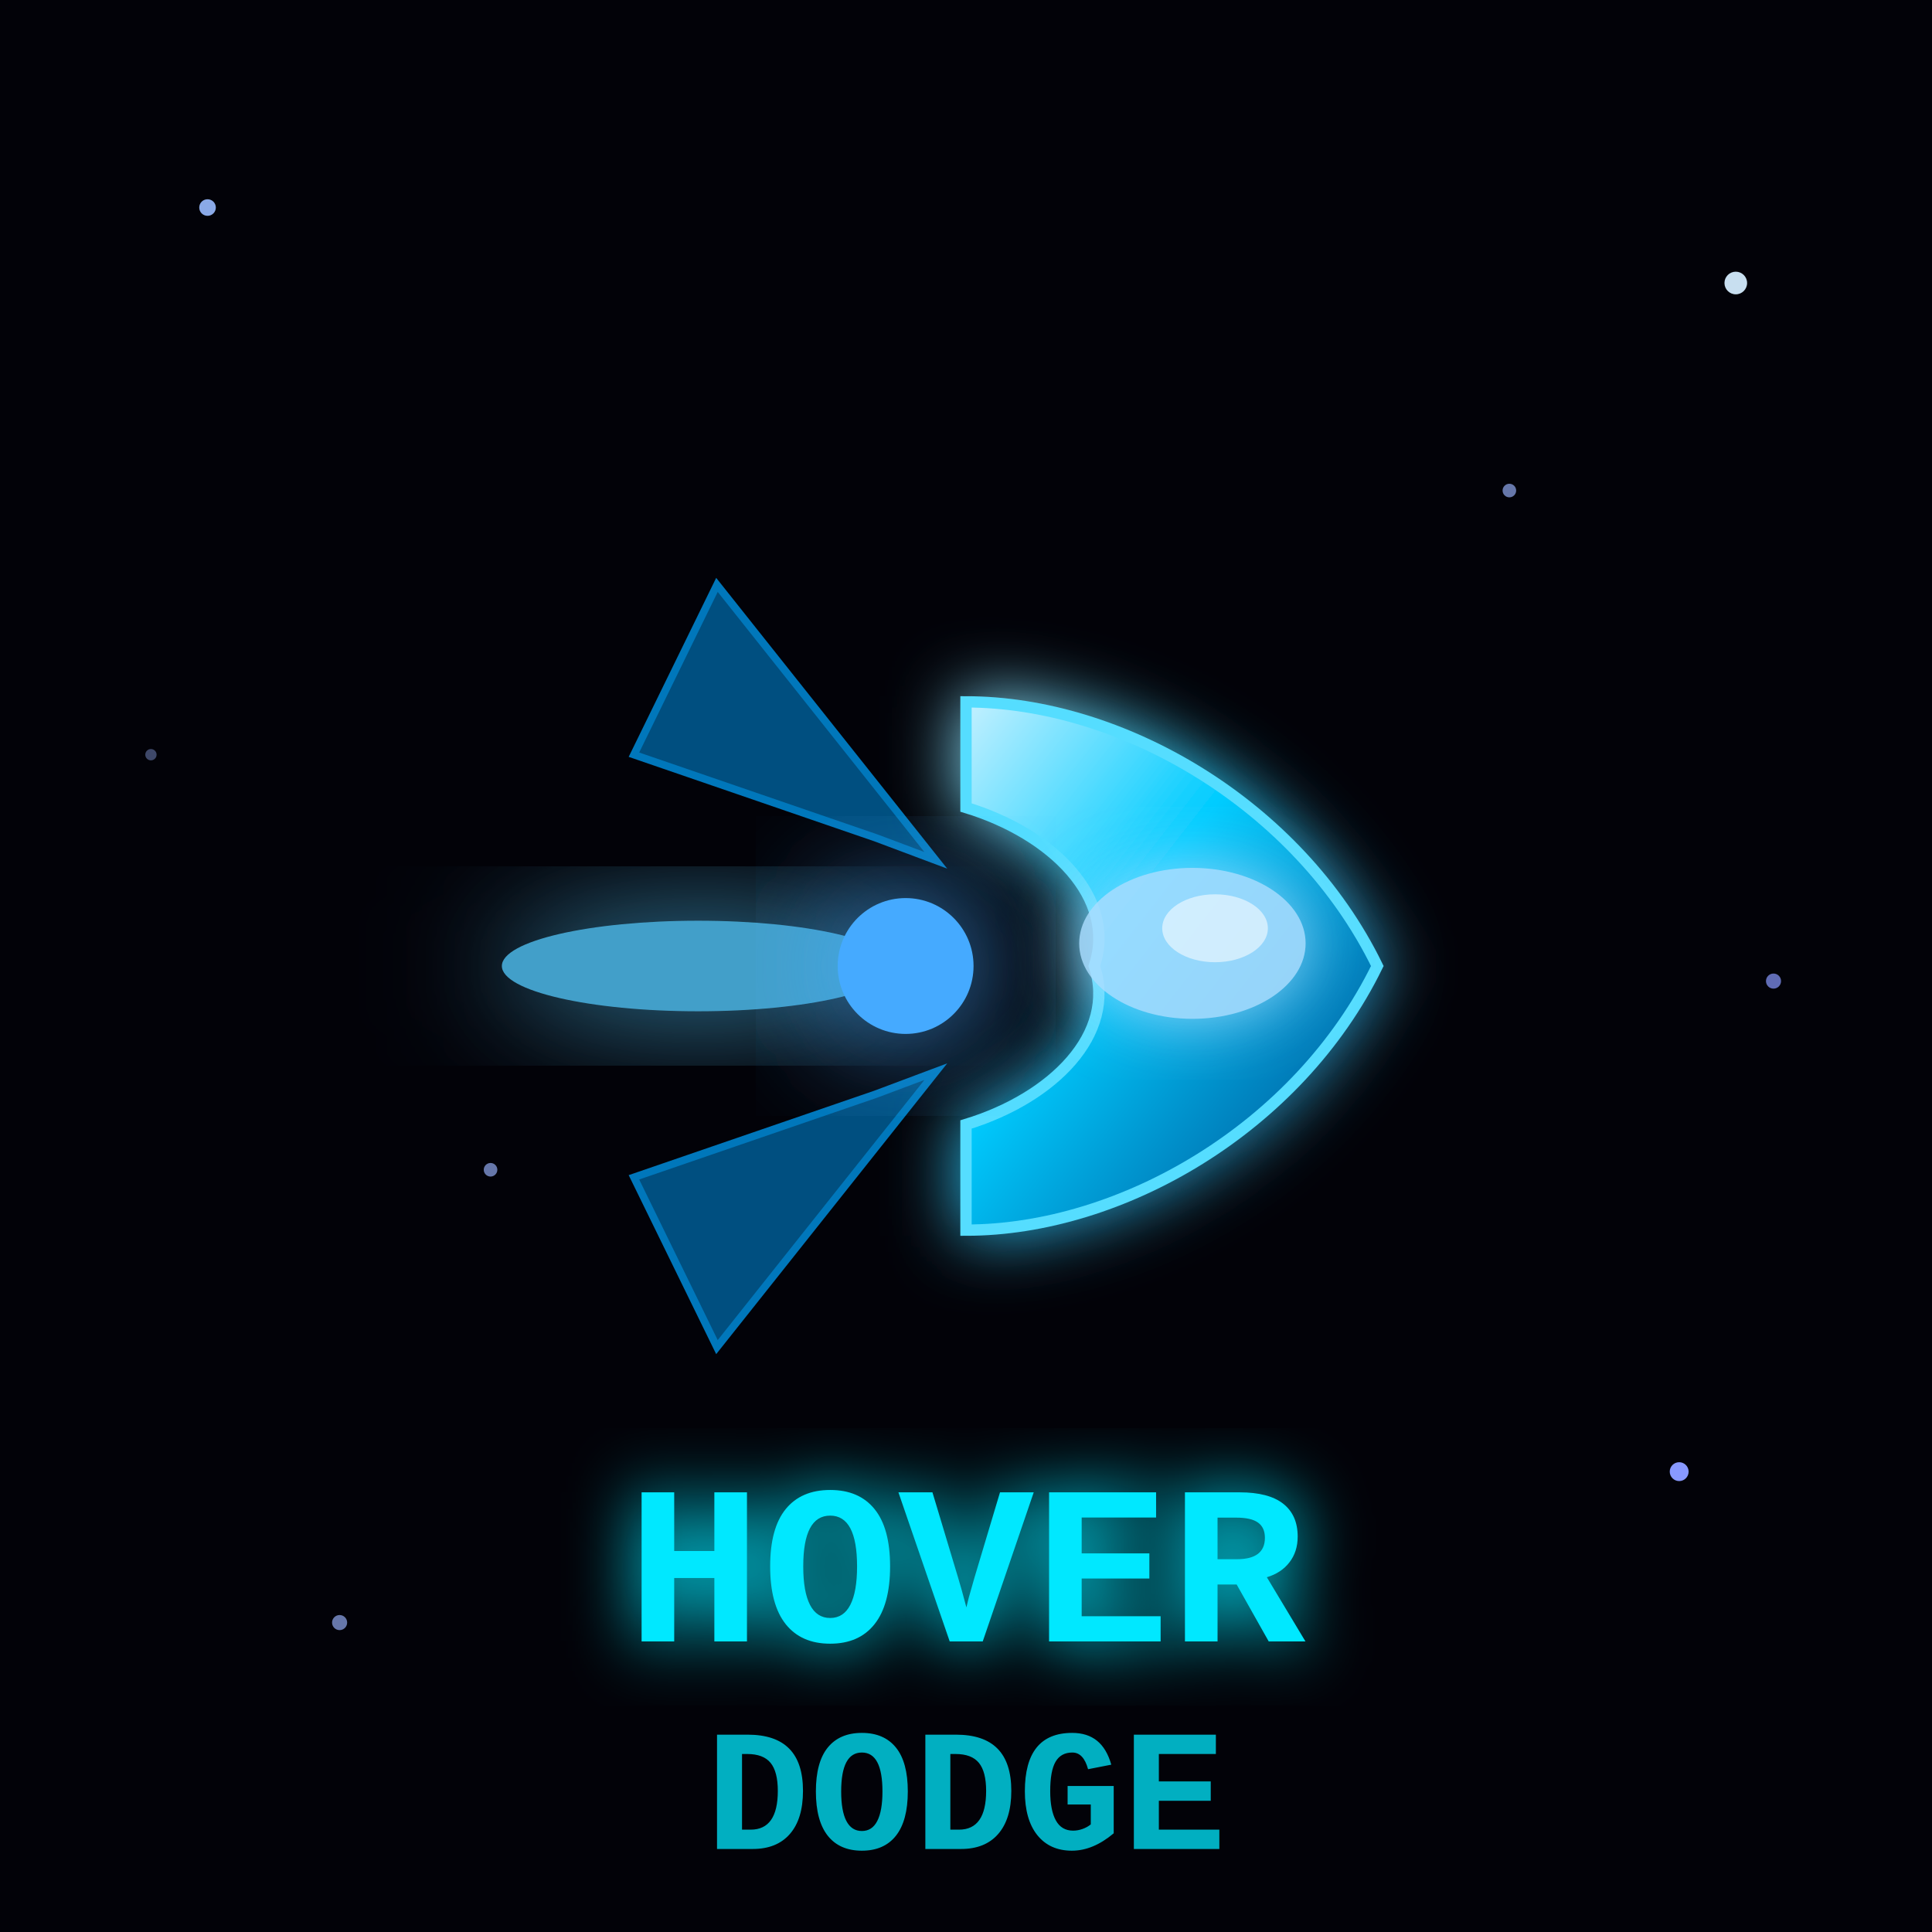
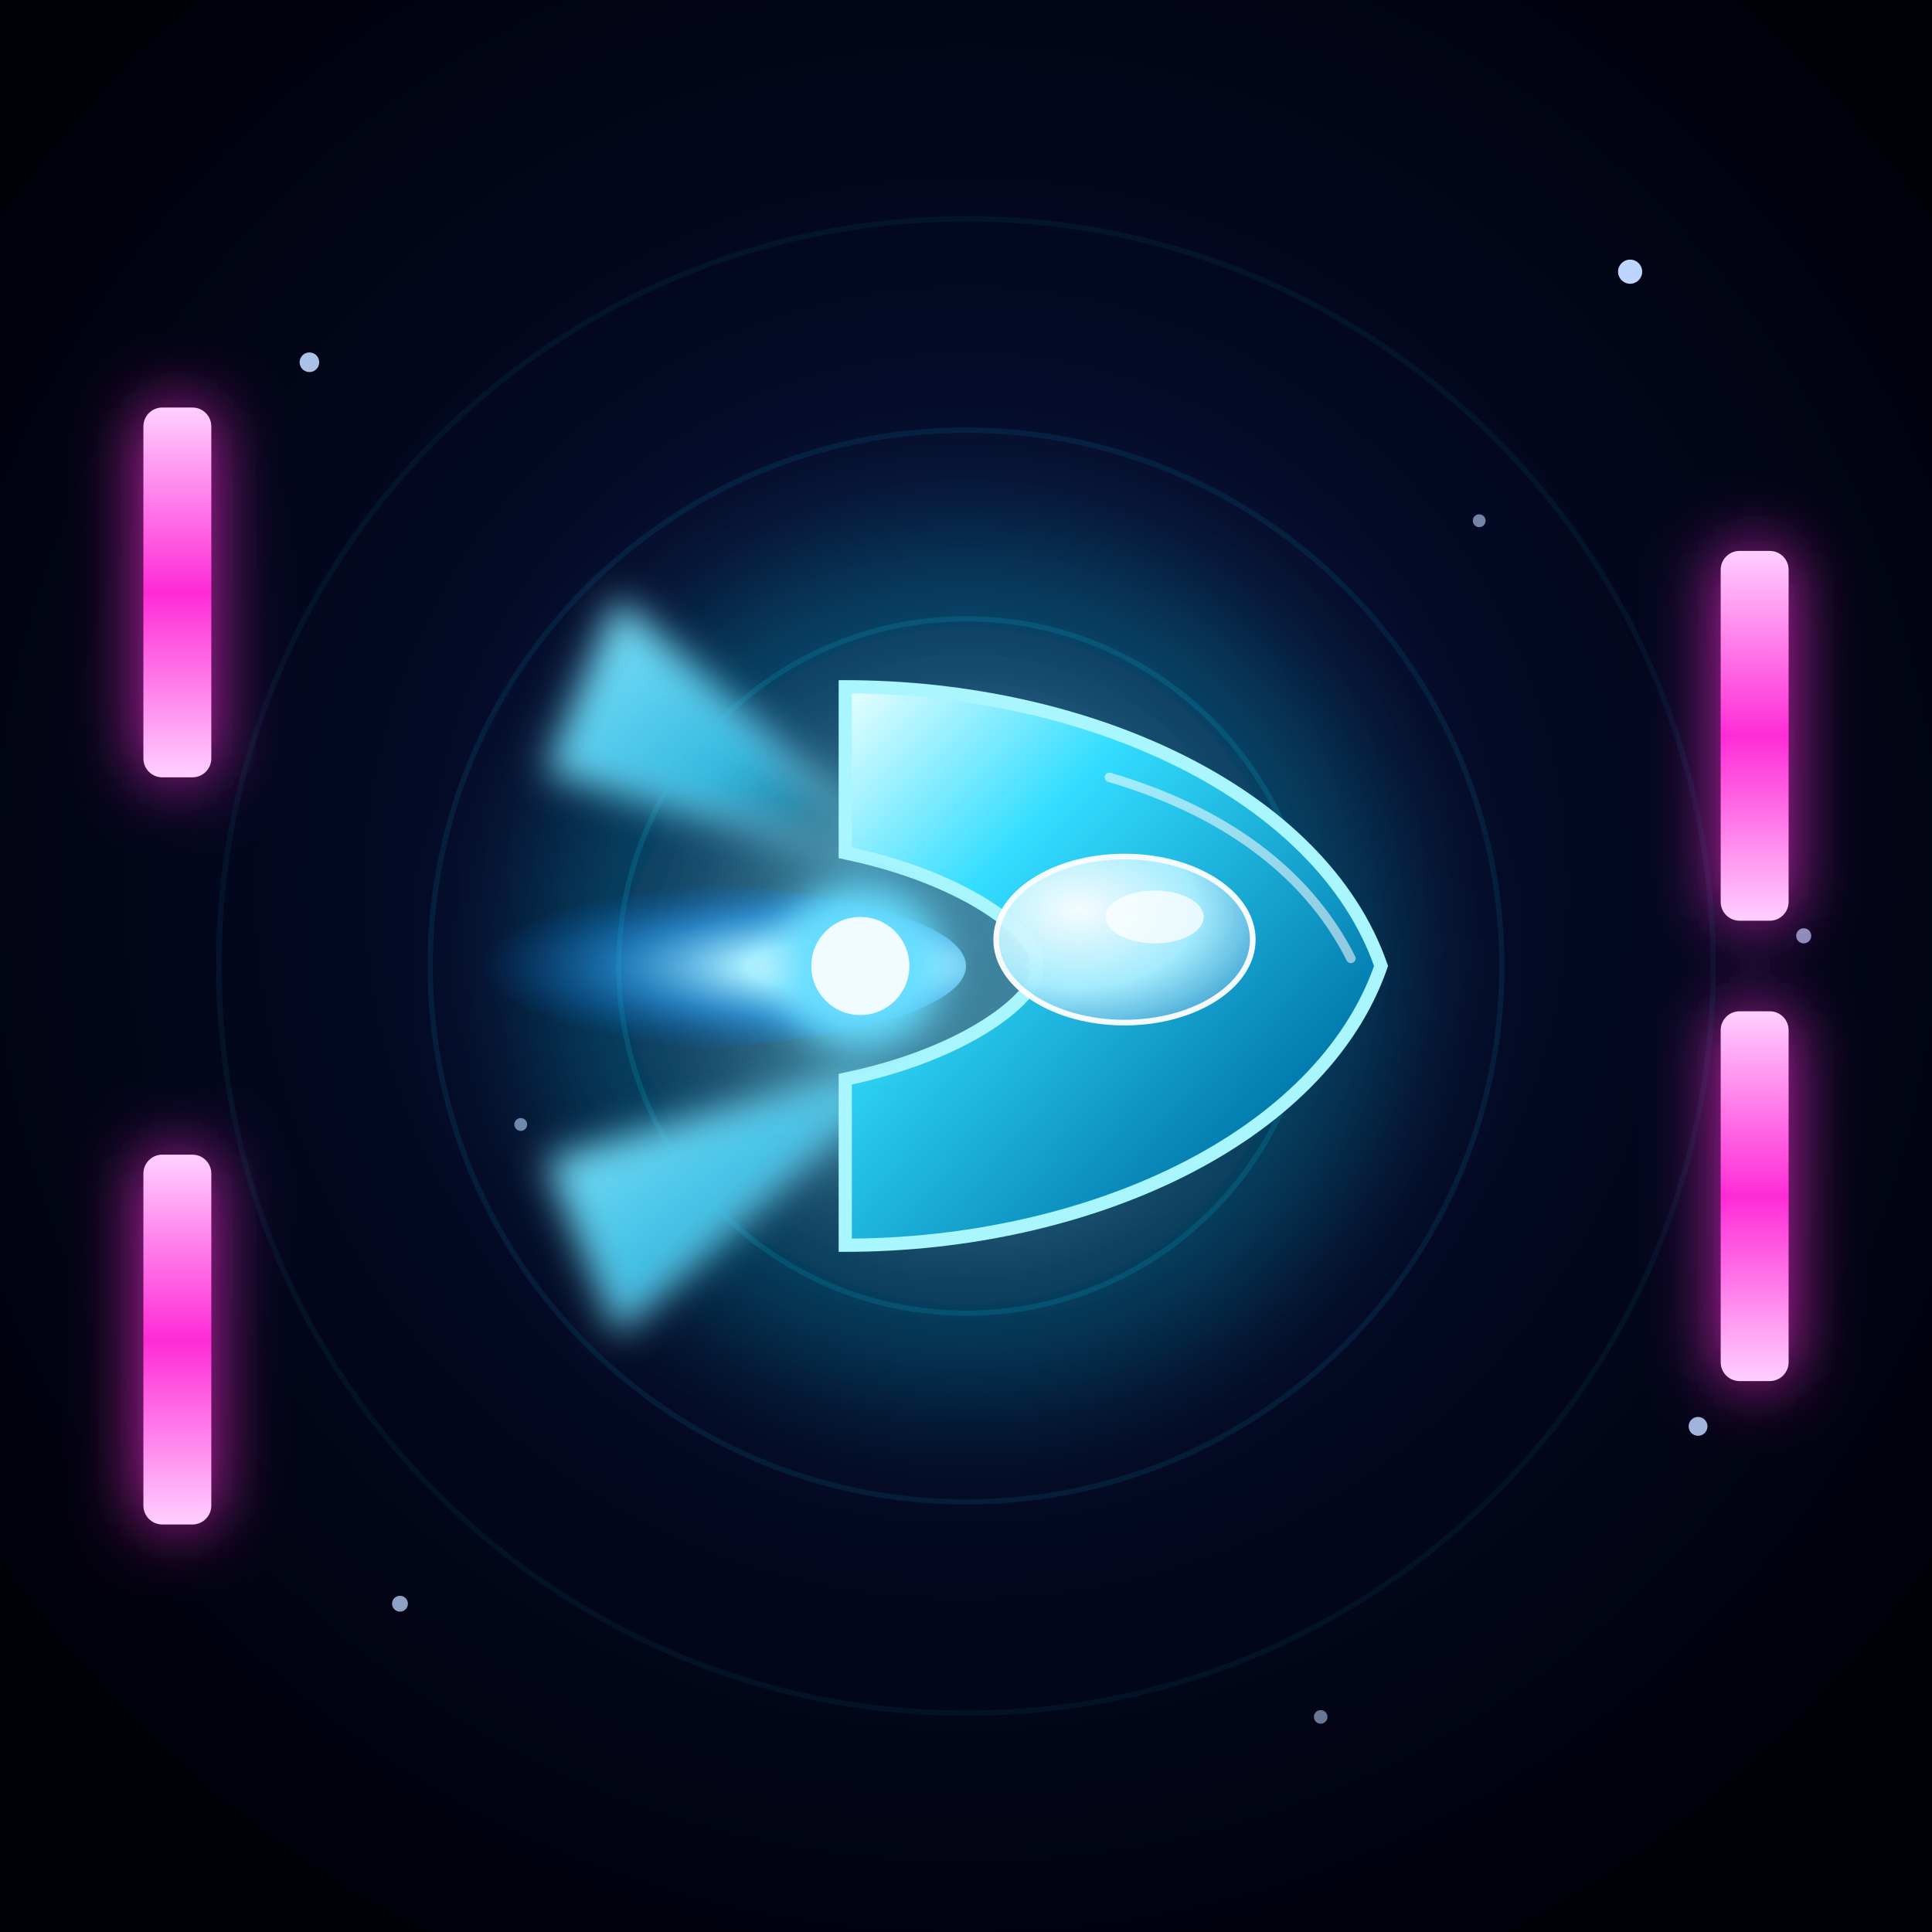
<svg xmlns="http://www.w3.org/2000/svg" viewBox="0 0 512 512">
  <defs>
+     <radialGradient id="bg" cx="50%" cy="46%" r="62%">
+       <stop offset="0%" stop-color="#102050" />
+       <stop offset="45%" stop-color="#040a26" />
+       <stop offset="100%" stop-color="#000008" />
+     </radialGradient>
    <linearGradient id="hull" x1="0%" y1="0%" x2="100%" y2="100%">
-       <stop offset="0%" stop-color="#c4f0ff" />
-       <stop offset="40%" stop-color="#00ccff" />
-       <stop offset="100%" stop-color="#004488" />
+       <stop offset="0%" stop-color="#eaffff" />
+       <stop offset="30%" stop-color="#33ddff" />
+       <stop offset="80%" stop-color="#0077aa" />
+       <stop offset="100%" stop-color="#003355" />
    </linearGradient>
-     <filter id="glow" x="-40%" y="-40%" width="180%" height="180%">
-       <feGaussianBlur in="SourceGraphic" stdDeviation="9" result="b" />
-       <feMerge>
-         <feMergeNode in="b" />
-         <feMergeNode in="SourceGraphic" />
-       </feMerge>
+     <linearGradient id="wing" x1="0%" y1="0%" x2="100%" y2="100%">
+       <stop offset="0%" stop-color="#88e8ff" />
+       <stop offset="60%" stop-color="#33b8e0" />
+       <stop offset="100%" stop-color="#003a55" />
+     </linearGradient>
+     <radialGradient id="cockpit" cx="32%" cy="32%" r="85%">
+       <stop offset="0%" stop-color="#ffffff" />
+       <stop offset="55%" stop-color="#aaeeff" />
+       <stop offset="100%" stop-color="#3399cc" />
+     </radialGradient>
+     <radialGradient id="flame" cx="80%" cy="50%" r="55%">
+       <stop offset="0%" stop-color="#ffffff" />
+       <stop offset="25%" stop-color="#aaeeff" />
+       <stop offset="60%" stop-color="#33aaff" stop-opacity="0.55" />
+       <stop offset="100%" stop-color="#0066cc" stop-opacity="0" />
+     </radialGradient>
+     <linearGradient id="wallGrad" x1="0%" y1="0%" x2="0%" y2="100%">
+       <stop offset="0%" stop-color="#ffd0ff" />
+       <stop offset="50%" stop-color="#ff2bd6" />
+       <stop offset="100%" stop-color="#ffd0ff" />
+     </linearGradient>
+     <filter id="cyanGlow" x="-40%" y="-40%" width="180%" height="180%">
+       <feGaussianBlur stdDeviation="5" />
    </filter>
-     <filter id="glow2" x="-60%" y="-60%" width="220%" height="220%">
-       <feGaussianBlur in="SourceGraphic" stdDeviation="18" result="b" />
-       <feMerge>
-         <feMergeNode in="b" />
-         <feMergeNode in="SourceGraphic" />
-       </feMerge>
+     <filter id="bloom" x="-60%" y="-60%" width="220%" height="220%">
+       <feGaussianBlur stdDeviation="16" />
+     </filter>
+     <filter id="magentaGlow" x="-60%" y="-60%" width="220%" height="220%">
+       <feGaussianBlur stdDeviation="9" />
    </filter>
  </defs>
-   <rect width="512" height="512" fill="#020208" />
-   <circle cx="55" cy="55" r="2.2" fill="#99bbff" opacity="0.9" />
-   <circle cx="460" cy="75" r="3" fill="#c8dff0" />
-   <circle cx="90" cy="430" r="2" fill="#6677aa" />
-   <circle cx="445" cy="390" r="2.5" fill="#8899ff" />
-   <circle cx="400" cy="130" r="1.8" fill="#6677aa" />
-   <circle cx="130" cy="310" r="1.8" fill="#6677aa" />
-   <circle cx="470" cy="260" r="2" fill="#8899ff" opacity="0.7" />
-   <circle cx="40" cy="200" r="1.5" fill="#6677aa" opacity="0.6" />
-   <ellipse cx="185" cy="256" rx="52" ry="12" fill="#55ccff" opacity="0.78" filter="url(#glow2)" />
-   <path d="M248,228 L190,155 L168,200 L232,222 Z" fill="#004f80" stroke="#0077bb" stroke-width="2" />
-   <path d="M248,284 L190,357 L168,312 L232,290 Z" fill="#004f80" stroke="#0077bb" stroke-width="2" />
-   <path d="M365,256 C344,213 297,186 256,186            L256,214 C279,221 296,238 290,256            C296,274 279,291 256,298            L256,326 C297,326 344,299 365,256Z" fill="url(#hull)" stroke="#55ddff" stroke-width="3" filter="url(#glow)" />
-   <ellipse cx="316" cy="250" rx="30" ry="20" fill="#aaddff" opacity="0.88" filter="url(#glow)" />
-   <ellipse cx="322" cy="246" rx="14" ry="9" fill="white" opacity="0.55" />
-   <circle cx="240" cy="256" r="18" fill="#44aaff" filter="url(#glow2)" />
-   <text x="256" y="435" font-family="Courier New,monospace" font-weight="bold" font-size="60" text-anchor="middle" fill="#00e8ff" filter="url(#glow)">HOVER</text>
-   <text x="256" y="490" font-family="Courier New,monospace" font-weight="bold" font-size="46" text-anchor="middle" fill="#00e8ff" opacity="0.75">DODGE</text>
+   <rect width="512" height="512" fill="url(#bg)" />
+   <g fill="none" stroke="#00e8ff" stroke-width="1.4">
+     <circle cx="256" cy="256" r="92" stroke-opacity="0.13" />
+     <circle cx="256" cy="256" r="142" stroke-opacity="0.09" />
+     <circle cx="256" cy="256" r="198" stroke-opacity="0.06" />
+   </g>
+   <g fill="#bcd6ff">
+     <circle cx="82" cy="96" r="2.6" opacity="0.9" />
+     <circle cx="432" cy="72" r="3.2" />
+     <circle cx="106" cy="425" r="2.1" opacity="0.75" />
+     <circle cx="450" cy="378" r="2.5" opacity="0.85" />
+     <circle cx="392" cy="138" r="1.7" opacity="0.6" />
+     <circle cx="138" cy="298" r="1.7" opacity="0.6" />
+     <circle cx="478" cy="248" r="2.0" opacity="0.7" />
+     <circle cx="42" cy="200" r="1.4" opacity="0.5" />
+     <circle cx="350" cy="455" r="1.8" opacity="0.55" />
+   </g>
+   <g filter="url(#magentaGlow)" opacity="0.85">
+     <rect x="38" y="108" width="18" height="98" fill="#ff2bd6" rx="5" />
+     <rect x="38" y="306" width="18" height="98" fill="#ff2bd6" rx="5" />
+     <rect x="456" y="146" width="18" height="98" fill="#ff2bd6" rx="5" />
+     <rect x="456" y="268" width="18" height="98" fill="#ff2bd6" rx="5" />
+   </g>
+   <g>
+     <rect x="38" y="108" width="18" height="98" fill="url(#wallGrad)" rx="5" />
+     <rect x="38" y="306" width="18" height="98" fill="url(#wallGrad)" rx="5" />
+     <rect x="456" y="146" width="18" height="98" fill="url(#wallGrad)" rx="5" />
+     <rect x="456" y="268" width="18" height="98" fill="url(#wallGrad)" rx="5" />
+   </g>
+   <g filter="url(#bloom)">
+     <circle cx="256" cy="256" r="115" fill="#00e8ff" opacity="0.22" />
+     <circle cx="256" cy="256" r="62" fill="#aaffff" opacity="0.32" />
+   </g>
+   <ellipse cx="170" cy="256" rx="86" ry="22" fill="url(#flame)" />
+   <g transform="translate(256 256)">
+     <g filter="url(#cyanGlow)">
+       <path d="M-22,-32 L-92,-96 L-110,-52 L-32,-30 Z" fill="url(#wing)" stroke="#88e8ff" stroke-width="2" />
+       <path d="M-22,32  L-92,96  L-110,52  L-32,30  Z" fill="url(#wing)" stroke="#88e8ff" stroke-width="2" />
+     </g>
+     <path d="M110,0              C94,-46 32,-74 -32,-74              L-32,-30              C6,-22 22,-4 18,0              C22,4 6,22 -32,30              L-32,74              C32,74 94,46 110,0 Z" fill="url(#hull)" stroke="#aaf6ff" stroke-width="3.5" />
+     <path d="M38,-50 C72,-40 92,-22 102,-2" fill="none" stroke="#ffffff" stroke-width="2.5" stroke-linecap="round" opacity="0.55" />
+     <ellipse cx="42" cy="-7" rx="34" ry="22" fill="url(#cockpit)" stroke="#ffffff" stroke-width="1.5" opacity="0.95" />
+     <ellipse cx="50" cy="-13" rx="13" ry="7" fill="white" opacity="0.75" />
+     <circle cx="-28" cy="0" r="22" fill="#66ddff" filter="url(#cyanGlow)" />
+     <circle cx="-28" cy="0" r="13" fill="#ffffff" opacity="0.9" />
+   </g>
</svg>
